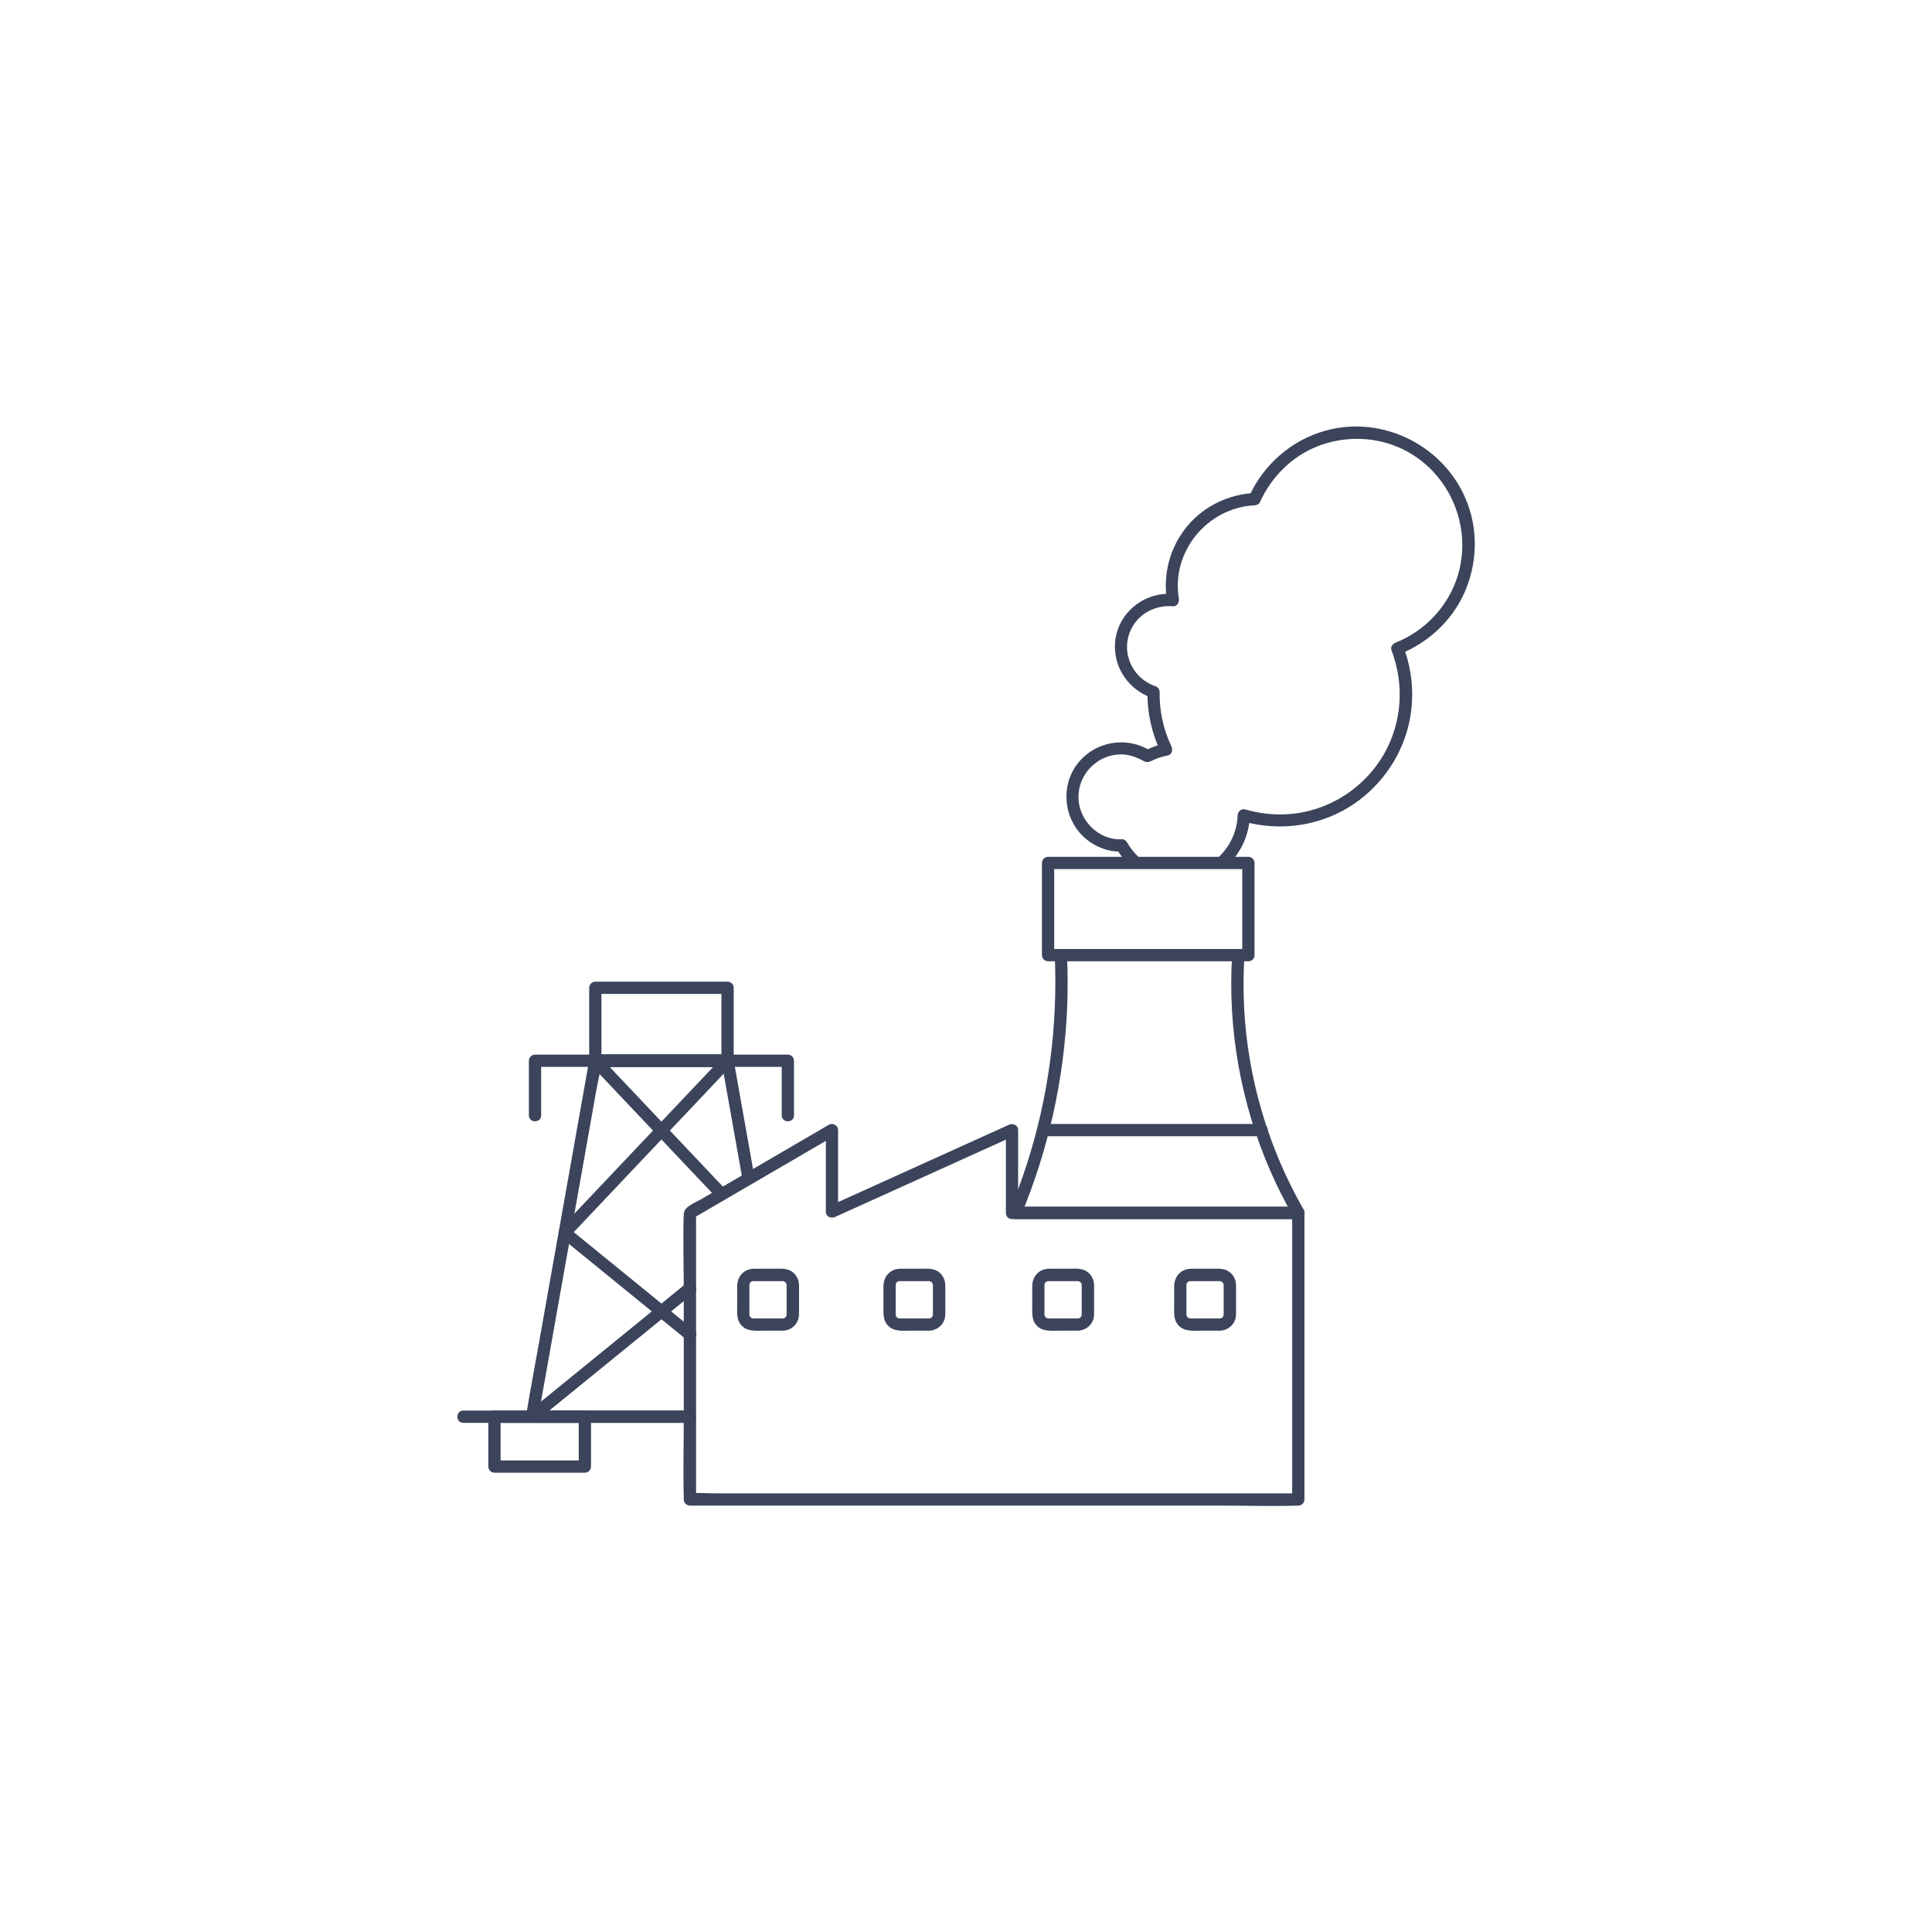
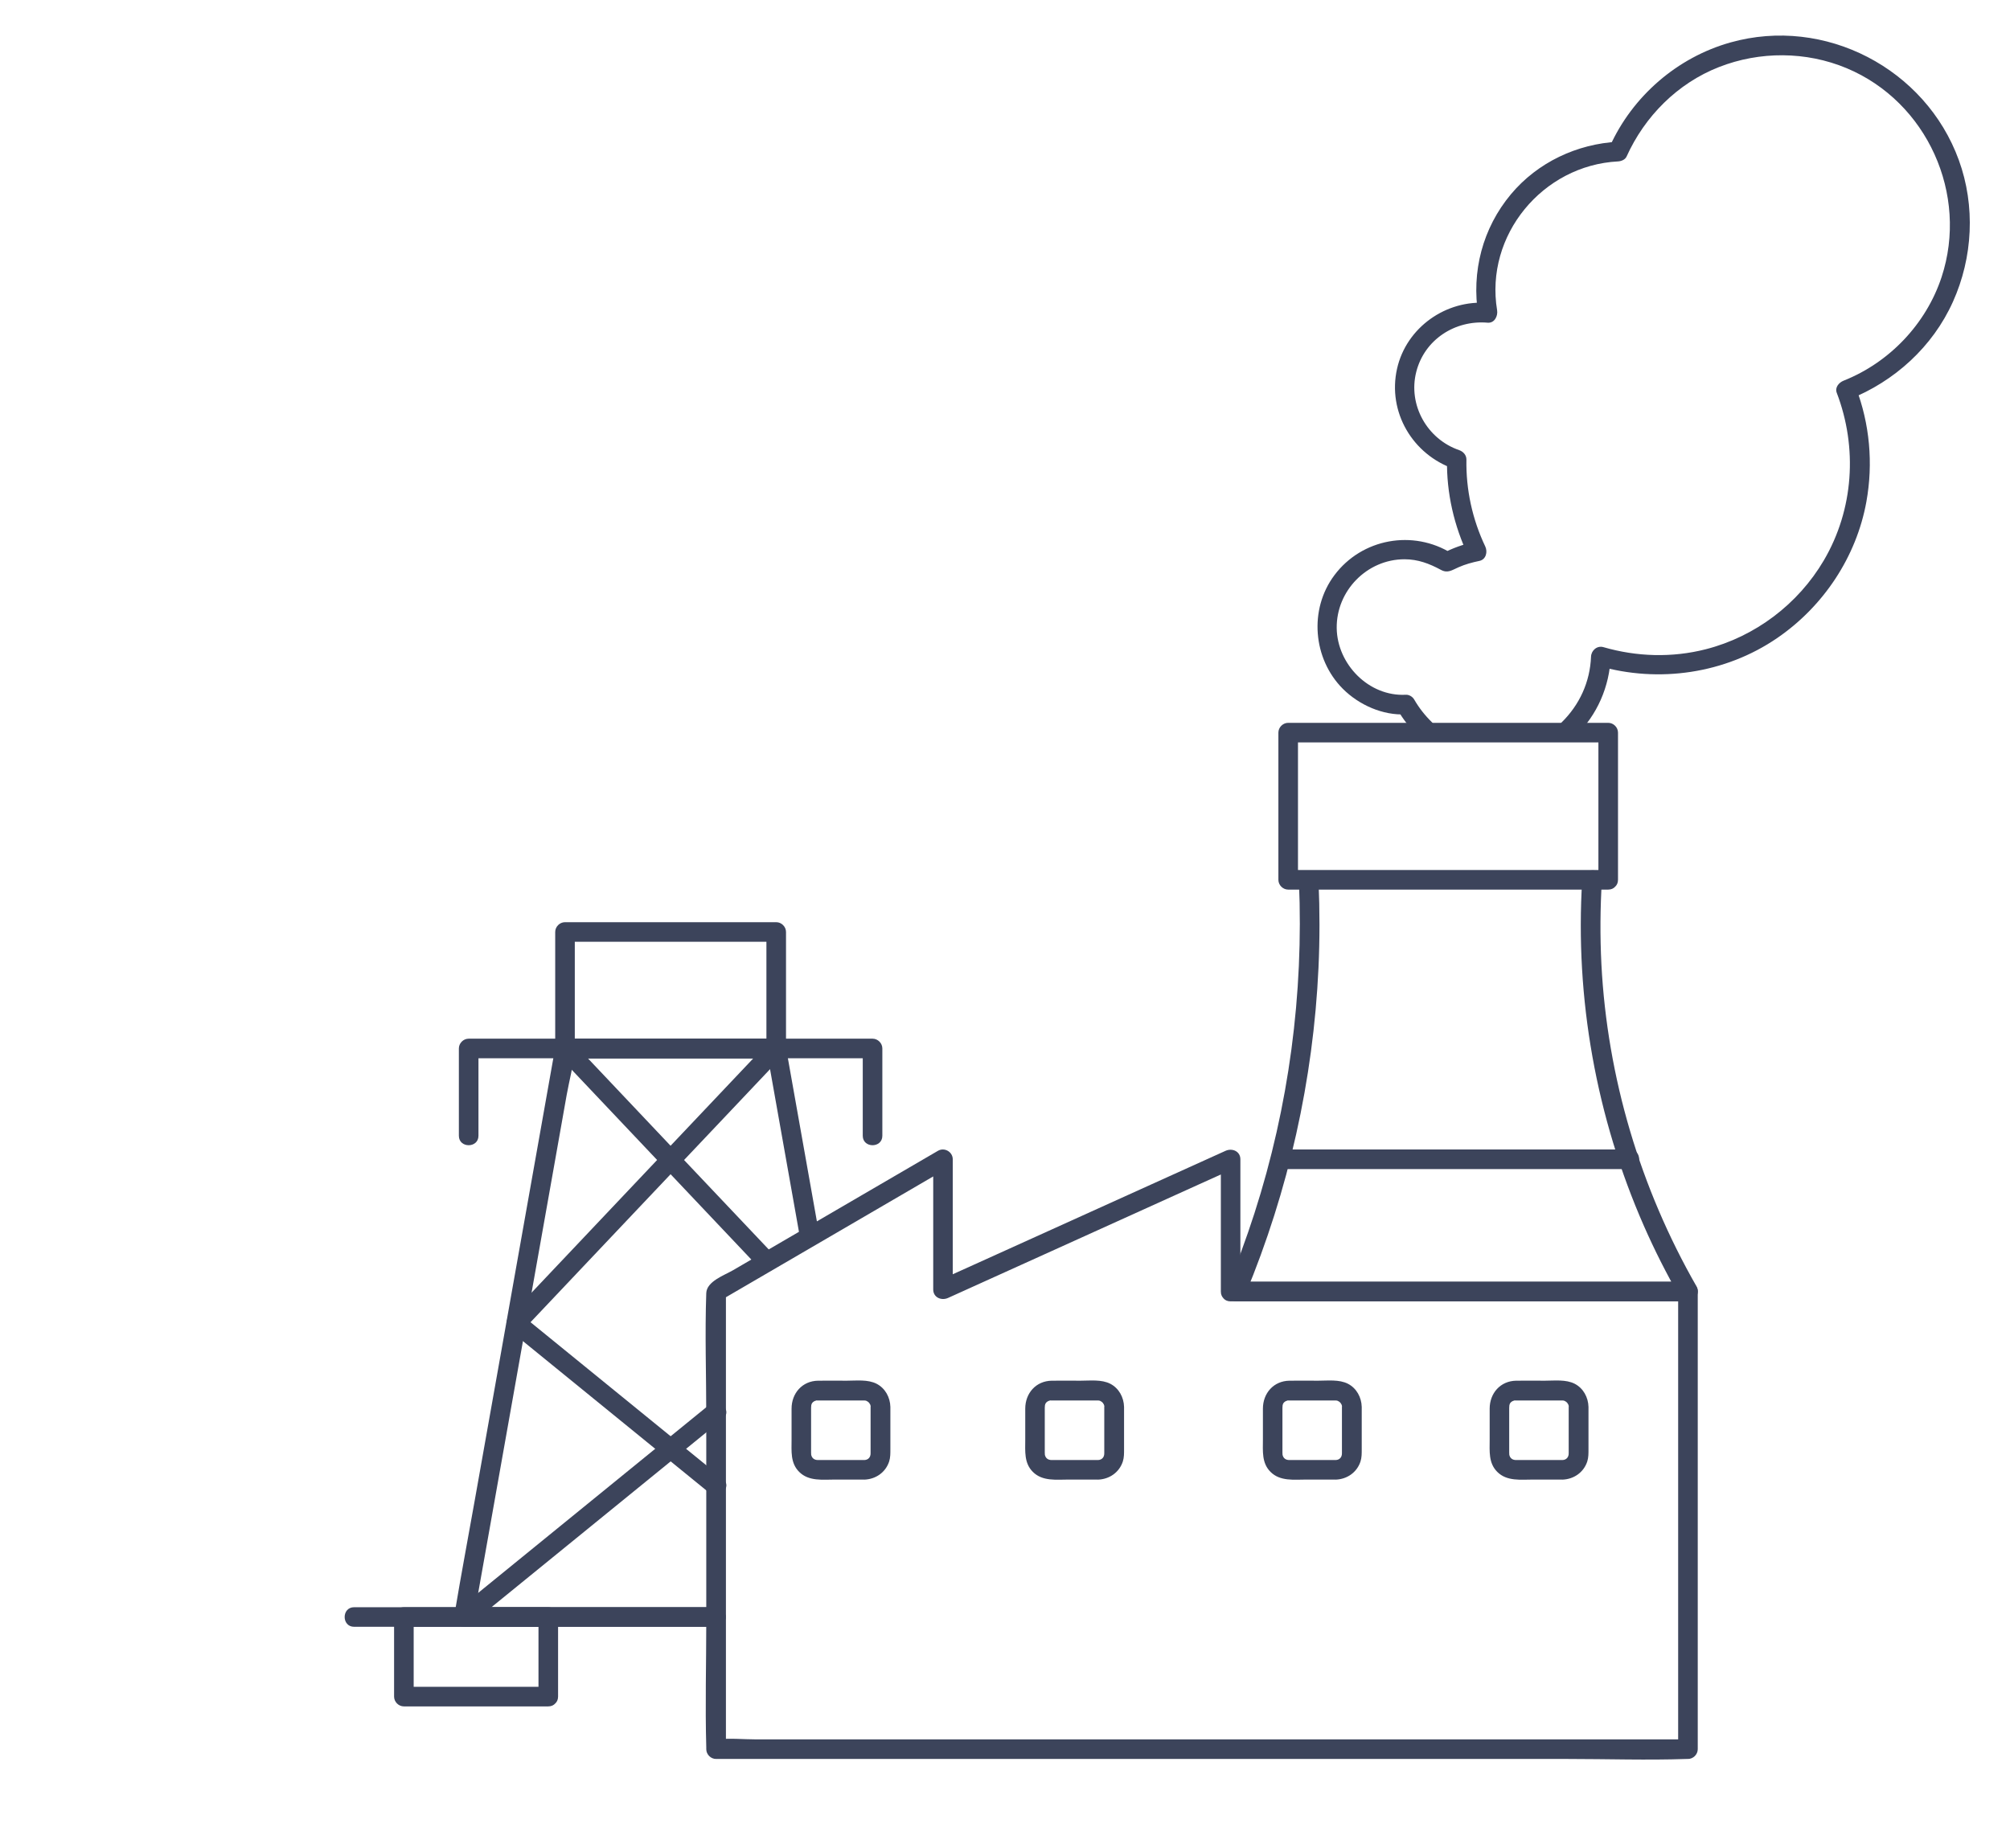
- <svg xmlns="http://www.w3.org/2000/svg" version="1.1" id="Layer_1" x="0px" y="0px" viewBox="0 0 472.54 472.54" style="enable-background:new 0 0 472.54 472.54;" xml:space="preserve">
+ <svg xmlns="http://www.w3.org/2000/svg" version="1.1" id="Layer_1" x="0px" y="0px" viewBox="0 0 307.76 282.9" style="enable-background:new 0 0 307.76 282.9;" xml:space="preserve">
  <style type="text/css">
	.st0{fill:#3C445B;}
</style>
  <g id="Layer_1_00000062187156283260547460000005627713147092919687_">
    <g>
      <g>
        <g>
          <g>
-             <path class="st0" d="M177.95,257.93c-9.44,0-18.88,0-28.32,0c-1.34,0-2.68,0-4.02,0c0.5,0.5,1,1,1.5,1.5       c0-5.94,0-11.89,0-17.83c-0.5,0.5-1,1-1.5,1.5c9.44,0,18.88,0,28.32,0c1.34,0,2.68,0,4.02,0c-0.5-0.5-1-1-1.5-1.5       c0,5.94,0,11.89,0,17.83c0,1.93,3,1.93,3,0c0-5.94,0-11.89,0-17.83c0-0.81-0.69-1.5-1.5-1.5c-9.44,0-18.88,0-28.32,0       c-1.34,0-2.68,0-4.02,0c-0.81,0-1.5,0.69-1.5,1.5c0,5.94,0,11.89,0,17.83c0,0.81,0.69,1.5,1.5,1.5c9.44,0,18.88,0,28.32,0       c1.34,0,2.68,0,4.02,0C179.88,260.93,179.89,257.93,177.95,257.93z" />
+             <path class="st0" d="M118.85,159.06c-9.44,0-18.88,0-28.32,0c-1.34,0-2.68,0-4.02,0c0.5,0.5,1,1,1.5,1.5       c0-5.94,0-11.89,0-17.83c-0.5,0.5-1,1-1.5,1.5c9.44,0,18.88,0,28.32,0c1.34,0,2.68,0,4.02,0c-0.5-0.5-1-1-1.5-1.5       c0,5.94,0,11.89,0,17.83c0,1.93,3,1.93,3,0c0-5.94,0-11.89,0-17.83c0-0.81-0.69-1.5-1.5-1.5c-9.44,0-18.88,0-28.32,0       c-1.34,0-2.68,0-4.02,0c-0.81,0-1.5,0.69-1.5,1.5c0,5.94,0,11.89,0,17.83c0,0.81,0.69,1.5,1.5,1.5c9.44,0,18.88,0,28.32,0       c1.34,0,2.68,0,4.02,0C120.78,162.06,120.79,159.06,118.85,159.06z" />
          </g>
        </g>
        <g>
          <g>
-             <path class="st0" d="M143.05,357.2c-6.46,0-12.91,0-19.37,0c-0.91,0-1.83,0-2.74,0c0.5,0.5,1,1,1.5,1.5c0-4.06,0-8.12,0-12.19       c-0.5,0.5-1,1-1.5,1.5c6.46,0,12.91,0,19.37,0c0.91,0,1.83,0,2.74,0c-0.5-0.5-1-1-1.5-1.5c0,4.06,0,8.12,0,12.19       c0,1.93,3,1.93,3,0c0-4.06,0-8.12,0-12.19c0-0.81-0.69-1.5-1.5-1.5c-6.46,0-12.91,0-19.37,0c-0.91,0-1.83,0-2.74,0       c-0.81,0-1.5,0.69-1.5,1.5c0,4.06,0,8.12,0,12.19c0,0.81,0.69,1.5,1.5,1.5c6.46,0,12.91,0,19.37,0c0.91,0,1.83,0,2.74,0       C144.98,360.2,144.98,357.2,143.05,357.2z" />
+             <path class="st0" d="M83.95,258.33c-6.46,0-12.91,0-19.37,0c-0.91,0-1.83,0-2.74,0c0.5,0.5,1,1,1.5,1.5c0-4.06,0-8.12,0-12.19       c-0.5,0.5-1,1-1.5,1.5c6.46,0,12.91,0,19.37,0c0.91,0,1.83,0,2.74,0c-0.5-0.5-1-1-1.5-1.5c0,4.06,0,8.12,0,12.19       c0,1.93,3,1.93,3,0c0-4.06,0-8.12,0-12.19c0-0.81-0.69-1.5-1.5-1.5c-6.46,0-12.91,0-19.37,0c-0.91,0-1.83,0-2.74,0       c-0.81,0-1.5,0.69-1.5,1.5c0,4.06,0,8.12,0,12.19c0,0.81,0.69,1.5,1.5,1.5c6.46,0,12.91,0,19.37,0c0.91,0,1.83,0,2.74,0       C85.88,261.33,85.88,258.33,83.95,258.33z" />
          </g>
        </g>
        <g>
          <g>
-             <path class="st0" d="M168.75,345.01c-9.76,0-19.51,0-29.27,0c-3.11,0-6.23,0-9.34,0c0.48,0.63,0.96,1.27,1.45,1.9       c0.86-4.81,1.71-9.63,2.57-14.44c1.41-7.92,2.82-15.84,4.22-23.76c0.54-3.04,1.08-6.07,1.62-9.11       c1.28-7.18,2.55-14.36,3.83-21.55c0.68-3.84,1.36-7.67,2.04-11.51c0.37-2.09,0.99-4.28,1.14-6.4c0.01-0.1,0.04-0.21,0.06-0.31       c-0.48,0.37-0.96,0.73-1.45,1.1c9.44,0,18.88,0,28.32,0c1.34,0,2.68,0,4.02,0c-0.48-0.37-0.96-0.73-1.45-1.1       c1.5,8.42,2.99,16.83,4.49,25.25c0.21,1.21,0.43,2.42,0.64,3.62c0.34,1.9,3.23,1.09,2.89-0.8c-1.5-8.42-2.99-16.83-4.49-25.25       c-0.21-1.21-0.43-2.42-0.64-3.62c-0.11-0.64-0.83-1.1-1.45-1.1c-9.44,0-18.88,0-28.32,0c-1.34,0-2.68,0-4.02,0       c-0.61,0-1.33,0.46-1.45,1.1c-0.89,5.03-1.79,10.06-2.68,15.09c-1.36,7.63-2.71,15.26-4.07,22.9       c-0.51,2.89-1.03,5.79-1.54,8.68c-1.36,7.63-2.71,15.26-4.07,22.89c-1.02,5.74-2.1,11.47-3.06,17.21       c-0.02,0.1-0.03,0.19-0.05,0.29c-0.17,0.94,0.4,1.9,1.45,1.9c10.7,0,21.4,0,32.09,0c2.17,0,4.34,0,6.52,0       C170.68,348.01,170.69,345.01,168.75,345.01L168.75,345.01z" />
+             <path class="st0" d="M109.65,246.14c-9.76,0-19.51,0-29.27,0c-3.11,0-6.23,0-9.34,0c0.48,0.63,0.96,1.27,1.45,1.9       c0.86-4.81,1.71-9.63,2.57-14.44c1.41-7.92,2.82-15.84,4.22-23.76c0.54-3.04,1.08-6.07,1.62-9.11       c1.28-7.18,2.55-14.36,3.83-21.55c0.68-3.84,1.36-7.67,2.04-11.51c0.37-2.09,0.99-4.28,1.14-6.4c0.01-0.1,0.04-0.21,0.06-0.31       c-0.48,0.37-0.96,0.73-1.45,1.1c9.44,0,18.88,0,28.32,0c1.34,0,2.68,0,4.02,0c-0.48-0.37-0.96-0.73-1.45-1.1       c1.5,8.42,2.99,16.83,4.49,25.25c0.21,1.21,0.43,2.42,0.64,3.62c0.34,1.9,3.23,1.09,2.89-0.8c-1.5-8.42-2.99-16.83-4.49-25.25       c-0.21-1.21-0.43-2.42-0.64-3.62c-0.11-0.64-0.83-1.1-1.45-1.1c-9.44,0-18.88,0-28.32,0c-1.34,0-2.68,0-4.02,0       c-0.61,0-1.33,0.46-1.45,1.1c-0.89,5.03-1.79,10.06-2.68,15.09c-1.36,7.63-2.71,15.26-4.07,22.9       c-0.51,2.89-1.03,5.79-1.54,8.68c-1.36,7.63-2.71,15.26-4.07,22.89c-1.02,5.74-2.1,11.47-3.06,17.21       c-0.02,0.1-0.03,0.19-0.05,0.29c-0.17,0.94,0.4,1.9,1.45,1.9c10.7,0,21.4,0,32.09,0c2.17,0,4.34,0,6.52,0       C111.58,249.14,111.59,246.14,109.65,246.14L109.65,246.14z" />
          </g>
        </g>
        <g>
          <g>
-             <path class="st0" d="M168.75,345.01c-8.01,0-16.03,0-24.04,0c-6.43,0-12.86,0-19.29,0c-4.03,0-8.06,0-12.1,0       c-1.93,0-1.93,3,0,3c6.95,0,13.9,0,20.85,0c7.58,0,15.15,0,22.73,0c3.95,0,7.9,0,11.86,0       C170.68,348.01,170.69,345.01,168.75,345.01L168.75,345.01z" />
+             <path class="st0" d="M109.65,246.14c-8.01,0-16.03,0-24.04,0c-6.43,0-12.86,0-19.29,0c-4.03,0-8.06,0-12.1,0       c-1.93,0-1.93,3,0,3c6.95,0,13.9,0,20.85,0c7.58,0,15.15,0,22.73,0c3.95,0,7.9,0,11.86,0       C111.58,249.14,111.59,246.14,109.65,246.14L109.65,246.14z" />
          </g>
        </g>
        <g>
          <g>
-             <path class="st0" d="M132.36,272.81c0-4.46,0-8.91,0-13.37c-0.5,0.5-1,1-1.5,1.5c6.95,0,13.91,0,20.86,0       c11.1,0,22.19,0,33.29,0c2.56,0,5.13,0,7.69,0c-0.5-0.5-1-1-1.5-1.5c0,4.46,0,8.91,0,13.37c0,1.93,3,1.93,3,0       c0-4.46,0-8.91,0-13.37c0-0.81-0.69-1.5-1.5-1.5c-6.95,0-13.91,0-20.86,0c-11.1,0-22.19,0-33.29,0c-2.56,0-5.13,0-7.69,0       c-0.81,0-1.5,0.69-1.5,1.5c0,4.46,0,8.91,0,13.37C129.36,274.74,132.36,274.74,132.36,272.81L132.36,272.81z" />
+             <path class="st0" d="M73.26,173.94c0-4.46,0-8.91,0-13.37c-0.5,0.5-1,1-1.5,1.5c6.95,0,13.91,0,20.86,0c11.1,0,22.19,0,33.29,0       c2.56,0,5.13,0,7.69,0c-0.5-0.5-1-1-1.5-1.5c0,4.46,0,8.91,0,13.37c0,1.93,3,1.93,3,0c0-4.46,0-8.91,0-13.37       c0-0.81-0.69-1.5-1.5-1.5c-6.95,0-13.91,0-20.86,0c-11.1,0-22.19,0-33.29,0c-2.56,0-5.13,0-7.69,0c-0.81,0-1.5,0.69-1.5,1.5       c0,4.46,0,8.91,0,13.37C70.26,175.87,73.26,175.87,73.26,173.94L73.26,173.94z" />
          </g>
        </g>
        <g>
          <g>
-             <path class="st0" d="M131.2,347.57c4.89-3.98,9.77-7.95,14.66-11.93c5.59-4.55,11.17-9.09,16.76-13.64       c2.4-1.95,4.79-3.91,7.19-5.86c1.5-1.22-0.64-3.33-2.12-2.12c-4.03,3.29-8.06,6.57-12.1,9.85       c-6.95,5.66-13.91,11.32-20.86,16.98c-1.88,1.53-3.77,3.07-5.65,4.6C127.58,346.67,129.72,348.78,131.2,347.57L131.2,347.57z" />
+             <path class="st0" d="M72.1,248.7c4.89-3.98,9.77-7.95,14.66-11.93c5.59-4.55,11.17-9.09,16.76-13.64       c2.4-1.95,4.79-3.91,7.19-5.86c1.5-1.22-0.64-3.33-2.12-2.12c-4.03,3.29-8.06,6.57-12.1,9.85       c-6.95,5.66-13.91,11.32-20.86,16.98c-1.88,1.53-3.77,3.07-5.65,4.6C68.48,247.8,70.62,249.91,72.1,248.7L72.1,248.7z" />
          </g>
        </g>
        <g>
          <g>
-             <path class="st0" d="M177.6,291.06c-4.49-4.74-8.98-9.48-13.47-14.23c-3.78-3.99-7.55-7.98-11.32-11.97       c-2.05-2.16-4.09-4.32-6.14-6.49c-0.35,0.85-0.71,1.71-1.06,2.56c9.44,0,18.88,0,28.32,0c1.34,0,2.68,0,4.02,0       c-0.35-0.85-0.71-1.71-1.06-2.56c-5.36,5.67-10.72,11.33-16.09,17c-5.45,5.76-10.9,11.51-16.34,17.27       c-2.46,2.6-4.92,5.2-7.38,7.8c-0.51,0.54-0.64,1.6,0,2.12c7.89,6.42,15.78,12.85,23.67,19.27c2.31,1.88,4.63,3.76,6.94,5.65       c1.49,1.21,3.62-0.9,2.12-2.12c-8.66-7.04-17.31-14.09-25.97-21.14c-1.55-1.26-3.09-2.52-4.64-3.78c0,0.71,0,1.41,0,2.12       c5.73-6.06,11.47-12.12,17.2-18.18c4.5-4.75,9-9.51,13.5-14.26c3.04-3.21,6.07-6.42,9.11-9.63c0.88-0.93,0.26-2.56-1.06-2.56       c-9.44,0-18.88,0-28.32,0c-1.34,0-2.68,0-4.02,0c-1.33,0-1.94,1.63-1.06,2.56c4.5,4.76,9.01,9.52,13.51,14.28       c3.63,3.84,7.26,7.67,10.89,11.51c2.17,2.3,4.35,4.59,6.52,6.89C176.81,294.58,178.93,292.46,177.6,291.06L177.6,291.06z" />
+             <path class="st0" d="M118.5,192.19c-4.49-4.74-8.98-9.48-13.47-14.23c-3.78-3.99-7.55-7.98-11.32-11.97       c-2.05-2.16-4.09-4.32-6.14-6.49c-0.35,0.85-0.71,1.71-1.06,2.56c9.44,0,18.88,0,28.32,0c1.34,0,2.68,0,4.02,0       c-0.35-0.85-0.71-1.71-1.06-2.56c-5.36,5.67-10.72,11.33-16.09,17c-5.45,5.76-10.9,11.51-16.34,17.27       c-2.46,2.6-4.92,5.2-7.38,7.8c-0.51,0.54-0.64,1.6,0,2.12c7.89,6.42,15.78,12.85,23.67,19.27c2.31,1.88,4.63,3.76,6.94,5.65       c1.49,1.21,3.62-0.9,2.12-2.12c-8.66-7.04-17.31-14.09-25.97-21.14c-1.55-1.26-3.09-2.52-4.64-3.78c0,0.71,0,1.41,0,2.12       c5.73-6.06,11.47-12.12,17.2-18.18c4.5-4.75,9-9.51,13.5-14.26c3.04-3.21,6.07-6.42,9.11-9.63c0.88-0.93,0.26-2.56-1.06-2.56       c-9.44,0-18.88,0-28.32,0c-1.34,0-2.68,0-4.02,0c-1.33,0-1.94,1.63-1.06,2.56c4.5,4.76,9.01,9.52,13.51,14.28       c3.63,3.84,7.26,7.67,10.89,11.51c2.17,2.3,4.35,4.59,6.52,6.89C117.71,195.71,119.83,193.59,118.5,192.19L118.5,192.19z" />
          </g>
        </g>
      </g>
      <g>
        <g>
          <g>
-             <path class="st0" d="M300.32,211.61c3.34-3.25,5.22-7.57,5.41-12.22c-0.63,0.48-1.27,0.96-1.9,1.45       c9.24,2.68,19.43,1.2,27.39-4.26c7.07-4.84,12.12-12.42,13.65-20.87c1.06-5.87,0.52-11.94-1.62-17.51       c-0.35,0.62-0.7,1.23-1.05,1.85c6.98-2.77,12.82-8.07,15.92-14.96c3.06-6.79,3.46-14.67,0.91-21.69       c-5.1-14.04-20.53-22.09-34.97-18.03c-8.15,2.29-15,8.23-18.48,15.94c0.43-0.25,0.86-0.5,1.3-0.74       c-6.31,0.33-12.34,3.16-16.42,8.03c-4.35,5.19-6.1,11.9-5,18.57c0.48-0.63,0.96-1.27,1.45-1.9       c-6.39-0.54-12.48,3.75-13.9,10.06c-1.49,6.64,2.38,13.17,8.75,15.36c-0.37-0.48-0.73-0.96-1.1-1.45       c-0.09,5.15,1.08,10.19,3.29,14.83c0.3-0.73,0.6-1.47,0.9-2.2c-1.73,0.36-3.37,0.96-4.94,1.78c0.5,0,1.01,0,1.51,0       c-5.95-3.74-13.81-2.31-18.01,3.32c-3.91,5.22-3.29,12.79,1.3,17.39c2.47,2.47,6.12,4.1,9.65,3.91       c-0.43-0.25-0.86-0.5-1.3-0.74c0.88,1.51,1.95,2.89,3.2,4.1c1.39,1.34,3.51-0.78,2.12-2.12c-1.08-1.05-1.98-2.19-2.74-3.5       c-0.25-0.44-0.78-0.77-1.3-0.74c-5.65,0.3-10.49-4.67-10.57-10.19c-0.08-5.73,4.64-10.56,10.38-10.56       c2.06,0,3.79,0.66,5.57,1.62c1.05,0.57,1.7,0.04,2.69-0.39c1.03-0.46,2.11-0.75,3.21-0.98c1.02-0.21,1.28-1.39,0.9-2.2       c-1.98-4.16-2.97-8.71-2.89-13.31c0.01-0.69-0.48-1.23-1.1-1.45c-4.91-1.68-7.87-6.92-6.58-11.99       c1.26-4.95,5.93-7.96,10.93-7.53c1.06,0.09,1.59-1.03,1.45-1.9c-1.91-11.49,6.98-22.21,18.52-22.8       c0.49-0.03,1.08-0.26,1.3-0.74c2.78-6.17,7.81-11.23,14.15-13.71c6.25-2.45,13.34-2.42,19.54,0.17       c12.33,5.16,18.72,19.34,14.54,32.01c-2.37,7.17-7.99,13.07-15,15.85c-0.7,0.28-1.36,1.02-1.05,1.85       c3.22,8.41,2.6,17.89-1.98,25.68c-3.95,6.71-10.52,11.67-18.07,13.6c-5.16,1.32-10.56,1.16-15.67-0.32       c-0.97-0.28-1.86,0.49-1.9,1.45c-0.15,3.87-1.76,7.4-4.53,10.1C296.82,210.84,298.94,212.96,300.32,211.61L300.32,211.61z" />
+             <path class="st0" d="M241.22,112.74c3.34-3.25,5.22-7.57,5.41-12.22c-0.63,0.48-1.27,0.96-1.9,1.45       c9.24,2.68,19.43,1.2,27.39-4.26c7.07-4.84,12.12-12.42,13.65-20.87c1.06-5.87,0.52-11.94-1.62-17.51       c-0.35,0.62-0.7,1.23-1.05,1.85c6.98-2.77,12.82-8.07,15.92-14.96c3.06-6.79,3.46-14.67,0.91-21.69       c-5.1-14.04-20.53-22.09-34.97-18.03c-8.15,2.29-15,8.23-18.48,15.94c0.43-0.25,0.86-0.5,1.3-0.74       c-6.31,0.33-12.34,3.16-16.42,8.03c-4.35,5.19-6.1,11.9-5,18.57c0.48-0.63,0.96-1.27,1.45-1.9       c-6.39-0.54-12.48,3.75-13.9,10.06c-1.49,6.64,2.38,13.17,8.75,15.36c-0.37-0.48-0.73-0.96-1.1-1.45       c-0.09,5.15,1.08,10.19,3.29,14.83c0.3-0.73,0.6-1.47,0.9-2.2c-1.73,0.36-3.37,0.96-4.94,1.78c0.5,0,1.01,0,1.51,0       c-5.95-3.74-13.81-2.31-18.01,3.32c-3.91,5.22-3.29,12.79,1.3,17.39c2.47,2.47,6.12,4.1,9.65,3.91       c-0.43-0.25-0.86-0.5-1.3-0.74c0.88,1.51,1.95,2.89,3.2,4.1c1.39,1.34,3.51-0.78,2.12-2.12c-1.08-1.05-1.98-2.19-2.74-3.5       c-0.25-0.44-0.78-0.77-1.3-0.74c-5.65,0.3-10.49-4.67-10.57-10.19c-0.08-5.73,4.64-10.56,10.38-10.56       c2.06,0,3.79,0.66,5.57,1.62c1.05,0.57,1.7,0.04,2.69-0.39c1.03-0.46,2.11-0.75,3.21-0.98c1.02-0.21,1.28-1.39,0.9-2.2       c-1.98-4.16-2.97-8.71-2.89-13.31c0.01-0.69-0.48-1.23-1.1-1.45c-4.91-1.68-7.87-6.92-6.58-11.99       c1.26-4.95,5.93-7.96,10.93-7.53c1.06,0.09,1.59-1.03,1.45-1.9c-1.91-11.49,6.98-22.21,18.52-22.8       c0.49-0.03,1.08-0.26,1.3-0.74c2.78-6.17,7.81-11.23,14.15-13.71c6.25-2.45,13.34-2.42,19.54,0.17       c12.33,5.16,18.72,19.34,14.54,32.01c-2.37,7.17-7.99,13.07-15,15.85c-0.7,0.28-1.36,1.02-1.05,1.85       c3.22,8.41,2.6,17.89-1.98,25.68c-3.95,6.71-10.52,11.67-18.07,13.6c-5.16,1.32-10.56,1.16-15.67-0.32       c-0.97-0.28-1.86,0.49-1.9,1.45c-0.15,3.87-1.76,7.4-4.53,10.1C237.72,111.97,239.84,114.09,241.22,112.74L241.22,112.74z" />
          </g>
        </g>
        <g>
          <g>
-             <path class="st0" d="M301.36,233.61c-1.13,18.15,2.15,36.4,9.46,53.04c1.62,3.68,3.44,7.28,5.44,10.77       c0.43-0.75,0.86-1.5,1.3-2.26c-17.92,0-35.85,0-53.77,0c-5.15,0-10.29,0-15.44,0c0.48,0.63,0.96,1.27,1.45,1.9       c6.59-15.85,10.39-32.82,11.18-49.98c0.2-4.38,0.2-8.76,0.01-13.14c-0.08-1.92-3.08-1.93-3,0c0.73,17.16-1.55,34.37-6.81,50.72       c-1.26,3.92-2.69,7.79-4.27,11.59c-0.38,0.92,0.57,1.9,1.45,1.9c17.92,0,35.85,0,53.77,0c5.15,0,10.29,0,15.44,0       c1.14,0,1.86-1.27,1.3-2.26c-8.61-15.03-13.67-32-14.57-49.32c-0.22-4.33-0.19-8.66,0.08-12.98       C304.48,231.68,301.48,231.69,301.36,233.61L301.36,233.61z" />
+             <path class="st0" d="M242.26,134.74c-1.13,18.15,2.15,36.4,9.46,53.04c1.62,3.68,3.44,7.28,5.44,10.77       c0.43-0.75,0.86-1.5,1.3-2.26c-17.92,0-35.85,0-53.77,0c-5.15,0-10.29,0-15.44,0c0.48,0.63,0.96,1.27,1.45,1.9       c6.59-15.85,10.39-32.82,11.18-49.98c0.2-4.38,0.2-8.76,0.01-13.14c-0.08-1.92-3.08-1.93-3,0c0.73,17.16-1.55,34.37-6.81,50.72       c-1.26,3.92-2.69,7.79-4.27,11.59c-0.38,0.92,0.57,1.9,1.45,1.9c17.92,0,35.85,0,53.77,0c5.15,0,10.29,0,15.44,0       c1.14,0,1.86-1.27,1.3-2.26c-8.61-15.03-13.67-32-14.57-49.32c-0.22-4.33-0.19-8.66,0.08-12.98       C245.38,132.81,242.38,132.82,242.26,134.74L242.26,134.74z" />
          </g>
        </g>
        <g>
          <g>
-             <path class="st0" d="M255.28,277.91c5.99,0,11.98,0,17.97,0c9.6,0,19.19,0,28.79,0c2.2,0,4.39,0,6.59,0c1.93,0,1.93-3,0-3       c-5.99,0-11.98,0-17.97,0c-9.6,0-19.19,0-28.79,0c-2.2,0-4.39,0-6.59,0C253.35,274.91,253.35,277.91,255.28,277.91       L255.28,277.91z" />
+             <path class="st0" d="M196.18,179.04c5.99,0,11.98,0,17.97,0c9.6,0,19.19,0,28.79,0c2.2,0,4.39,0,6.59,0c1.93,0,1.93-3,0-3       c-5.99,0-11.98,0-17.97,0c-9.6,0-19.19,0-28.79,0c-2.2,0-4.39,0-6.59,0C194.25,176.04,194.25,179.04,196.18,179.04       L196.18,179.04z" />
          </g>
        </g>
        <g>
          <g>
-             <path class="st0" d="M249.02,296.66c0-6.75,0-13.5,0-20.25c0-1.23-1.25-1.75-2.26-1.3c-4.95,2.24-9.9,4.48-14.85,6.72       c-7.9,3.58-15.8,7.15-23.7,10.73c-1.83,0.83-3.66,1.66-5.49,2.48c0.75,0.43,1.5,0.86,2.26,1.3c0-6.64,0-13.29,0-19.93       c0-1.14-1.27-1.87-2.26-1.3c-6.43,3.75-12.87,7.5-19.3,11.25c-4.03,2.35-8.05,4.69-12.08,7.04c-1.34,0.78-4.03,1.7-4.1,3.5       c-0.22,6.27,0,12.59,0,18.86c0,10.51,0,21.03,0,31.54c0,6.37-0.18,12.77,0,19.15c0,0.1,0,0.2,0,0.3c0,0.81,0.69,1.5,1.5,1.5       c4.97,0,9.94,0,14.9,0c11.84,0,23.68,0,35.52,0c14.31,0,28.61,0,42.92,0c12.37,0,24.74,0,37.11,0c6.03,0,12.09,0.21,18.12,0       c0.08,0,0.16,0,0.24,0c0.81,0,1.5-0.69,1.5-1.5c0-7.91,0-15.83,0-23.74c0-12.56,0-25.12,0-37.68c0-2.89,0-5.78,0-8.66       c0-0.81-0.69-1.5-1.5-1.5c-7.91,0-15.82,0-23.72,0c-12.55,0-25.11,0-37.66,0c-2.89,0-5.77,0-8.66,0c-1.93,0-1.93,3,0,3       c7.91,0,15.82,0,23.72,0c12.55,0,25.11,0,37.66,0c2.89,0,5.77,0,8.66,0c-0.5-0.5-1-1-1.5-1.5c0,7.91,0,15.83,0,23.74       c0,12.56,0,25.12,0,37.68c0,2.89,0,5.78,0,8.66c0.5-0.5,1-1,1.5-1.5c-4.97,0-9.94,0-14.9,0c-11.84,0-23.68,0-35.52,0       c-14.31,0-28.61,0-42.92,0c-12.37,0-24.74,0-37.11,0c-4.1,0-8.2,0-12.3,0c-1.9,0-3.93-0.21-5.81,0c-0.08,0.01-0.16,0-0.24,0       c0.5,0.5,1,1,1.5,1.5c0-7.91,0-15.83,0-23.74c0-12.56,0-25.12,0-37.68c0-2.89,0-5.78,0-8.66c-0.25,0.43-0.5,0.86-0.74,1.3       c10.16-5.92,20.31-11.84,30.47-17.76c1.42-0.83,2.85-1.66,4.27-2.49c-0.75-0.43-1.5-0.86-2.26-1.3c0,6.64,0,13.29,0,19.93       c0,1.23,1.25,1.75,2.26,1.3c4.95-2.24,9.9-4.48,14.85-6.72c7.9-3.58,15.8-7.15,23.7-10.73c1.83-0.83,3.66-1.66,5.49-2.48       c-0.75-0.43-1.5-0.86-2.26-1.3c0,6.75,0,13.5,0,20.25C246.02,298.59,249.02,298.6,249.02,296.66z" />
+             <path class="st0" d="M189.92,197.79c0-6.75,0-13.5,0-20.25c0-1.23-1.25-1.75-2.26-1.3c-4.95,2.24-9.9,4.48-14.85,6.72       c-7.9,3.58-15.8,7.15-23.7,10.73c-1.83,0.83-3.66,1.66-5.49,2.48c0.75,0.43,1.5,0.86,2.26,1.3c0-6.64,0-13.29,0-19.93       c0-1.14-1.27-1.87-2.26-1.3c-6.43,3.75-12.87,7.5-19.3,11.25c-4.03,2.35-8.05,4.69-12.08,7.04c-1.34,0.78-4.03,1.7-4.1,3.5       c-0.22,6.27,0,12.59,0,18.86c0,10.51,0,21.03,0,31.54c0,6.37-0.18,12.77,0,19.15c0,0.1,0,0.2,0,0.3c0,0.81,0.69,1.5,1.5,1.5       c4.97,0,9.94,0,14.9,0c11.84,0,23.68,0,35.52,0c14.31,0,28.61,0,42.92,0c12.37,0,24.74,0,37.11,0c6.03,0,12.09,0.21,18.12,0       c0.08,0,0.16,0,0.24,0c0.81,0,1.5-0.69,1.5-1.5c0-7.91,0-15.83,0-23.74c0-12.56,0-25.12,0-37.68c0-2.89,0-5.78,0-8.66       c0-0.81-0.69-1.5-1.5-1.5c-7.91,0-15.82,0-23.72,0c-12.55,0-25.11,0-37.66,0c-2.89,0-5.77,0-8.66,0c-1.93,0-1.93,3,0,3       c7.91,0,15.82,0,23.72,0c12.55,0,25.11,0,37.66,0c2.89,0,5.77,0,8.66,0c-0.5-0.5-1-1-1.5-1.5c0,7.91,0,15.83,0,23.74       c0,12.56,0,25.12,0,37.68c0,2.89,0,5.78,0,8.66c0.5-0.5,1-1,1.5-1.5c-4.97,0-9.94,0-14.9,0c-11.84,0-23.68,0-35.52,0       c-14.31,0-28.61,0-42.92,0c-12.37,0-24.74,0-37.11,0c-4.1,0-8.2,0-12.3,0c-1.9,0-3.93-0.21-5.81,0c-0.08,0.01-0.16,0-0.24,0       c0.5,0.5,1,1,1.5,1.5c0-7.91,0-15.83,0-23.74c0-12.56,0-25.12,0-37.68c0-2.89,0-5.78,0-8.66c-0.25,0.43-0.5,0.86-0.74,1.3       c10.16-5.92,20.31-11.84,30.47-17.76c1.42-0.83,2.85-1.66,4.27-2.49c-0.75-0.43-1.5-0.86-2.26-1.3c0,6.64,0,13.29,0,19.93       c0,1.23,1.25,1.75,2.26,1.3c4.95-2.24,9.9-4.48,14.85-6.72c7.9-3.58,15.8-7.15,23.7-10.73c1.83-0.83,3.66-1.66,5.49-2.48       c-0.75-0.43-1.5-0.86-2.26-1.3c0,6.75,0,13.5,0,20.25C186.92,199.72,189.92,199.73,189.92,197.79z" />
          </g>
        </g>
        <g>
          <g>
-             <path class="st0" d="M191.45,322.47c-2.37,0-4.74,0.01-7.11,0c-0.54,0-0.95-0.27-1.05-0.88c0.03,0.18,0-0.2,0-0.26       c0-0.21,0-0.43,0-0.64c0-1.53,0-3.06,0-4.58c0-0.54,0-1.08,0-1.63c0-0.56,0.11-0.85,0.62-1.08c-0.17,0.08,0.07-0.02,0.09-0.02       c0.42-0.12-0.18-0.02,0.26-0.03c0.02,0,0.04,0,0.07,0c0.18,0,0.36,0,0.55,0c0.69,0,1.38,0,2.08,0c1.39,0,2.79,0,4.18,0       c0.1,0,0.2,0,0.3,0c0.15,0.01,0.24,0.02,0.1,0c0.1,0.02,0.22,0.05,0.31,0.09c-0.22-0.09,0.22,0.14,0.21,0.14       c-0.15-0.11,0.17,0.18,0.17,0.18c-0.15-0.18,0.12,0.23,0.12,0.22c-0.03-0.07-0.06-0.19,0.02,0.09       c0.09,0.33,0.04-0.09,0.03,0.27c0,0.13,0,0.27,0,0.4c0,1.66,0,3.31,0,4.97c0,0.57,0.01,1.13,0,1.7       C192.42,322.03,192.04,322.45,191.45,322.47c-1.93,0.06-1.93,3.07,0,3c1.73-0.06,3.24-1.1,3.79-2.77       c0.2-0.62,0.19-1.26,0.19-1.9c0-1.67,0-3.34,0-5.01c0-0.48,0.01-0.97,0-1.46c-0.04-1.46-0.78-2.85-2.11-3.54       c-1.35-0.69-3.09-0.47-4.56-0.47c-1.46,0-2.93-0.02-4.39,0c-2.43,0.03-4.07,1.92-4.07,4.28c0,1.59,0,3.17,0,4.76       c0,1.75-0.2,3.57,1.17,4.93c1.47,1.47,3.61,1.17,5.5,1.17c1.5,0,2.99,0,4.49,0C193.38,325.47,193.38,322.47,191.45,322.47z" />
+             <path class="st0" d="M132.35,223.6c-2.37,0-4.74,0.01-7.11,0c-0.54,0-0.95-0.27-1.05-0.88c0.03,0.18,0-0.2,0-0.26       c0-0.21,0-0.43,0-0.64c0-1.53,0-3.06,0-4.58c0-0.54,0-1.08,0-1.63c0-0.56,0.11-0.85,0.62-1.08c-0.17,0.08,0.07-0.02,0.09-0.02       c0.42-0.12-0.18-0.02,0.26-0.03c0.02,0,0.04,0,0.07,0c0.18,0,0.36,0,0.55,0c0.69,0,1.38,0,2.08,0c1.39,0,2.79,0,4.18,0       c0.1,0,0.2,0,0.3,0c0.15,0.01,0.24,0.02,0.1,0c0.1,0.02,0.22,0.05,0.31,0.09c-0.22-0.09,0.22,0.14,0.21,0.14       c-0.15-0.11,0.17,0.18,0.17,0.18c-0.15-0.18,0.12,0.23,0.12,0.22c-0.03-0.07-0.06-0.19,0.02,0.09       c0.09,0.33,0.04-0.09,0.03,0.27c0,0.13,0,0.27,0,0.4c0,1.66,0,3.31,0,4.97c0,0.57,0.01,1.13,0,1.7       C133.32,223.16,132.94,223.58,132.35,223.6c-1.93,0.06-1.93,3.07,0,3c1.73-0.06,3.24-1.1,3.79-2.77       c0.2-0.62,0.19-1.26,0.19-1.9c0-1.67,0-3.34,0-5.01c0-0.48,0.01-0.97,0-1.46c-0.04-1.46-0.78-2.85-2.11-3.54       c-1.35-0.69-3.09-0.47-4.56-0.47c-1.46,0-2.93-0.02-4.39,0c-2.43,0.03-4.07,1.92-4.07,4.28c0,1.59,0,3.17,0,4.76       c0,1.75-0.2,3.57,1.17,4.93c1.47,1.47,3.61,1.17,5.5,1.17c1.5,0,2.99,0,4.49,0C134.28,226.6,134.28,223.6,132.35,223.6z" />
          </g>
        </g>
        <g>
          <g>
-             <path class="st0" d="M227.23,322.47c-2.37,0-4.74,0.01-7.11,0c-0.54,0-0.95-0.27-1.05-0.88c0.03,0.18,0-0.2,0-0.26       c0-0.21,0-0.43,0-0.64c0-1.53,0-3.06,0-4.58c0-0.54,0-1.08,0-1.63c0-0.56,0.11-0.85,0.62-1.08c-0.17,0.08,0.07-0.02,0.09-0.02       c0.42-0.12-0.18-0.02,0.26-0.03c0.02,0,0.04,0,0.07,0c0.18,0,0.36,0,0.55,0c0.69,0,1.38,0,2.08,0c1.39,0,2.79,0,4.18,0       c0.1,0,0.2,0,0.3,0c0.15,0.01,0.24,0.02,0.1,0c0.1,0.02,0.22,0.05,0.31,0.09c-0.22-0.09,0.22,0.14,0.21,0.14       c-0.15-0.11,0.17,0.18,0.17,0.18c-0.15-0.18,0.12,0.23,0.12,0.22c-0.03-0.07-0.06-0.19,0.02,0.09       c0.09,0.33,0.04-0.09,0.03,0.27c0,0.13,0,0.27,0,0.4c0,1.66,0,3.31,0,4.97c0,0.57,0.01,1.13,0,1.7       C228.2,322.03,227.82,322.45,227.23,322.47c-1.93,0.06-1.93,3.07,0,3c1.73-0.06,3.24-1.1,3.79-2.77       c0.2-0.62,0.19-1.26,0.19-1.9c0-1.67,0-3.34,0-5.01c0-0.48,0.01-0.97,0-1.46c-0.04-1.46-0.78-2.85-2.11-3.54       c-1.35-0.69-3.09-0.47-4.56-0.47c-1.46,0-2.93-0.02-4.39,0c-2.43,0.03-4.07,1.92-4.07,4.28c0,1.59,0,3.17,0,4.76       c0,1.75-0.2,3.57,1.17,4.93c1.47,1.47,3.61,1.17,5.5,1.17c1.5,0,2.99,0,4.49,0C229.16,325.47,229.17,322.47,227.23,322.47z" />
+             <path class="st0" d="M168.13,223.6c-2.37,0-4.74,0.01-7.11,0c-0.54,0-0.95-0.27-1.05-0.88c0.03,0.18,0-0.2,0-0.26       c0-0.21,0-0.43,0-0.64c0-1.53,0-3.06,0-4.58c0-0.54,0-1.08,0-1.63c0-0.56,0.11-0.85,0.62-1.08c-0.17,0.08,0.07-0.02,0.09-0.02       c0.42-0.12-0.18-0.02,0.26-0.03c0.02,0,0.04,0,0.07,0c0.18,0,0.36,0,0.55,0c0.69,0,1.38,0,2.08,0c1.39,0,2.79,0,4.18,0       c0.1,0,0.2,0,0.3,0c0.15,0.01,0.24,0.02,0.1,0c0.1,0.02,0.22,0.05,0.31,0.09c-0.22-0.09,0.22,0.14,0.21,0.14       c-0.15-0.11,0.17,0.18,0.17,0.18c-0.15-0.18,0.12,0.23,0.12,0.22c-0.03-0.07-0.06-0.19,0.02,0.09       c0.09,0.33,0.04-0.09,0.03,0.27c0,0.13,0,0.27,0,0.4c0,1.66,0,3.31,0,4.97c0,0.57,0.01,1.13,0,1.7       C169.1,223.16,168.72,223.58,168.13,223.6c-1.93,0.06-1.93,3.07,0,3c1.73-0.06,3.24-1.1,3.79-2.77c0.2-0.62,0.19-1.26,0.19-1.9       c0-1.67,0-3.34,0-5.01c0-0.48,0.01-0.97,0-1.46c-0.04-1.46-0.78-2.85-2.11-3.54c-1.35-0.69-3.09-0.47-4.56-0.47       c-1.46,0-2.93-0.02-4.39,0c-2.43,0.03-4.07,1.92-4.07,4.28c0,1.59,0,3.17,0,4.76c0,1.75-0.2,3.57,1.17,4.93       c1.47,1.47,3.61,1.17,5.5,1.17c1.5,0,2.99,0,4.49,0C170.06,226.6,170.07,223.6,168.13,223.6z" />
          </g>
        </g>
        <g>
          <g>
-             <path class="st0" d="M298.34,322.47c-2.37,0-4.74,0.01-7.11,0c-0.54,0-0.95-0.27-1.05-0.88c0.03,0.18,0-0.2,0-0.26       c0-0.21,0-0.43,0-0.64c0-1.53,0-3.06,0-4.58c0-0.54,0-1.08,0-1.63c0-0.56,0.11-0.85,0.62-1.08c-0.17,0.08,0.07-0.02,0.09-0.02       c0.42-0.12-0.18-0.02,0.26-0.03c0.02,0,0.04,0,0.07,0c0.18,0,0.36,0,0.55,0c0.69,0,1.38,0,2.08,0c1.39,0,2.79,0,4.18,0       c0.1,0,0.2,0,0.3,0c0.15,0.01,0.24,0.02,0.1,0c0.1,0.02,0.22,0.05,0.31,0.09c-0.22-0.09,0.22,0.14,0.21,0.14       c-0.15-0.11,0.17,0.18,0.17,0.18c-0.15-0.18,0.12,0.23,0.12,0.22c-0.03-0.07-0.06-0.19,0.02,0.09       c0.09,0.33,0.04-0.09,0.03,0.27c0,0.13,0,0.27,0,0.4c0,1.66,0,3.31,0,4.97c0,0.57,0.01,1.13,0,1.7       C299.31,322.03,298.93,322.45,298.34,322.47c-1.93,0.06-1.93,3.07,0,3c1.73-0.06,3.24-1.1,3.79-2.77       c0.2-0.62,0.19-1.26,0.19-1.9c0-1.67,0-3.34,0-5.01c0-0.48,0.01-0.97,0-1.46c-0.04-1.46-0.78-2.85-2.11-3.54       c-1.35-0.69-3.09-0.47-4.56-0.47c-1.46,0-2.93-0.02-4.39,0c-2.43,0.03-4.07,1.92-4.07,4.28c0,1.59,0,3.17,0,4.76       c0,1.75-0.2,3.57,1.17,4.93c1.47,1.47,3.61,1.17,5.5,1.17c1.5,0,2.99,0,4.49,0C300.27,325.47,300.27,322.47,298.34,322.47z" />
+             <path class="st0" d="M239.24,223.6c-2.37,0-4.74,0.01-7.11,0c-0.54,0-0.95-0.27-1.05-0.88c0.03,0.18,0-0.2,0-0.26       c0-0.21,0-0.43,0-0.64c0-1.53,0-3.06,0-4.58c0-0.54,0-1.08,0-1.63c0-0.56,0.11-0.85,0.62-1.08c-0.17,0.08,0.07-0.02,0.09-0.02       c0.42-0.12-0.18-0.02,0.26-0.03c0.02,0,0.04,0,0.07,0c0.18,0,0.36,0,0.55,0c0.69,0,1.38,0,2.08,0c1.39,0,2.79,0,4.18,0       c0.1,0,0.2,0,0.3,0c0.15,0.01,0.24,0.02,0.1,0c0.1,0.02,0.22,0.05,0.31,0.09c-0.22-0.09,0.22,0.14,0.21,0.14       c-0.15-0.11,0.17,0.18,0.17,0.18c-0.15-0.18,0.12,0.23,0.12,0.22c-0.03-0.07-0.06-0.19,0.02,0.09       c0.09,0.33,0.04-0.09,0.03,0.27c0,0.13,0,0.27,0,0.4c0,1.66,0,3.31,0,4.97c0,0.57,0.01,1.13,0,1.7       C240.21,223.16,239.83,223.58,239.24,223.6c-1.93,0.06-1.93,3.07,0,3c1.73-0.06,3.24-1.1,3.79-2.77       c0.2-0.62,0.19-1.26,0.19-1.9c0-1.67,0-3.34,0-5.01c0-0.48,0.01-0.97,0-1.46c-0.04-1.46-0.78-2.85-2.11-3.54       c-1.35-0.69-3.09-0.47-4.56-0.47c-1.46,0-2.93-0.02-4.39,0c-2.43,0.03-4.07,1.92-4.07,4.28c0,1.59,0,3.17,0,4.76       c0,1.75-0.2,3.57,1.17,4.93c1.47,1.47,3.61,1.17,5.5,1.17c1.5,0,2.99,0,4.49,0C241.17,226.6,241.17,223.6,239.24,223.6z" />
          </g>
        </g>
        <g>
          <g>
-             <path class="st0" d="M263.62,322.47c-2.37,0-4.74,0.01-7.11,0c-0.54,0-0.95-0.27-1.05-0.88c0.03,0.18,0-0.2,0-0.26       c0-0.21,0-0.43,0-0.64c0-1.53,0-3.06,0-4.58c0-0.54,0-1.08,0-1.63c0-0.56,0.11-0.85,0.62-1.08c-0.17,0.08,0.07-0.02,0.09-0.02       c0.42-0.12-0.18-0.02,0.26-0.03c0.02,0,0.04,0,0.07,0c0.18,0,0.36,0,0.55,0c0.69,0,1.38,0,2.08,0c1.39,0,2.79,0,4.18,0       c0.1,0,0.2,0,0.3,0c0.15,0.01,0.24,0.02,0.1,0c0.1,0.02,0.22,0.05,0.31,0.09c-0.22-0.09,0.22,0.14,0.21,0.14       c-0.15-0.11,0.17,0.18,0.17,0.18c-0.15-0.18,0.12,0.23,0.12,0.22c-0.03-0.07-0.06-0.19,0.02,0.09       c0.09,0.33,0.04-0.09,0.03,0.27c0,0.13,0,0.27,0,0.4c0,1.66,0,3.31,0,4.97c0,0.57,0.01,1.13,0,1.7       C264.59,322.03,264.21,322.45,263.62,322.47c-1.93,0.06-1.93,3.07,0,3c1.73-0.06,3.24-1.1,3.79-2.77       c0.2-0.62,0.19-1.26,0.19-1.9c0-1.67,0-3.34,0-5.01c0-0.48,0.01-0.97,0-1.46c-0.04-1.46-0.78-2.85-2.11-3.54       c-1.35-0.69-3.09-0.47-4.56-0.47c-1.46,0-2.93-0.02-4.39,0c-2.43,0.03-4.07,1.92-4.07,4.28c0,1.59,0,3.17,0,4.76       c0,1.75-0.2,3.57,1.17,4.93c1.47,1.47,3.61,1.17,5.5,1.17c1.5,0,2.99,0,4.49,0C265.55,325.47,265.55,322.47,263.62,322.47z" />
+             <path class="st0" d="M204.52,223.6c-2.37,0-4.74,0.01-7.11,0c-0.54,0-0.95-0.27-1.05-0.88c0.03,0.18,0-0.2,0-0.26       c0-0.21,0-0.43,0-0.64c0-1.53,0-3.06,0-4.58c0-0.54,0-1.08,0-1.63c0-0.56,0.11-0.85,0.62-1.08c-0.17,0.08,0.07-0.02,0.09-0.02       c0.42-0.12-0.18-0.02,0.26-0.03c0.02,0,0.04,0,0.07,0c0.18,0,0.36,0,0.55,0c0.69,0,1.38,0,2.08,0c1.39,0,2.79,0,4.18,0       c0.1,0,0.2,0,0.3,0c0.15,0.01,0.24,0.02,0.1,0c0.1,0.02,0.22,0.05,0.31,0.09c-0.22-0.09,0.22,0.14,0.21,0.14       c-0.15-0.11,0.17,0.18,0.17,0.18c-0.15-0.18,0.12,0.23,0.12,0.22c-0.03-0.07-0.06-0.19,0.02,0.09       c0.09,0.33,0.04-0.09,0.03,0.27c0,0.13,0,0.27,0,0.4c0,1.66,0,3.31,0,4.97c0,0.57,0.01,1.13,0,1.7       C205.49,223.16,205.11,223.58,204.52,223.6c-1.93,0.06-1.93,3.07,0,3c1.73-0.06,3.24-1.1,3.79-2.77       c0.2-0.62,0.19-1.26,0.19-1.9c0-1.67,0-3.34,0-5.01c0-0.48,0.01-0.97,0-1.46c-0.04-1.46-0.78-2.85-2.11-3.54       c-1.35-0.69-3.09-0.47-4.56-0.47c-1.46,0-2.93-0.02-4.39,0c-2.43,0.03-4.07,1.92-4.07,4.28c0,1.59,0,3.17,0,4.76       c0,1.75-0.2,3.57,1.17,4.93c1.47,1.47,3.61,1.17,5.5,1.17c1.5,0,2.99,0,4.49,0C206.45,226.6,206.45,223.6,204.52,223.6z" />
          </g>
        </g>
        <g>
          <g>
-             <path class="st0" d="M305.34,232.11c-5.5,0-11,0-16.51,0c-8.82,0-17.63,0-26.45,0c-2.01,0-4.03,0-6.04,0c0.5,0.5,1,1,1.5,1.5       c0-6.58,0-13.15,0-19.73c0-0.94,0-1.87,0-2.81c-0.5,0.5-1,1-1.5,1.5c5.5,0,11,0,16.51,0c8.82,0,17.63,0,26.45,0       c2.01,0,4.03,0,6.04,0c-0.5-0.5-1-1-1.5-1.5c0,6.58,0,13.15,0,19.73c0,0.94,0,1.87,0,2.81c0,1.93,3,1.93,3,0       c0-6.58,0-13.15,0-19.73c0-0.94,0-1.87,0-2.81c0-0.81-0.69-1.5-1.5-1.5c-5.5,0-11,0-16.51,0c-8.82,0-17.63,0-26.45,0       c-2.01,0-4.03,0-6.04,0c-0.81,0-1.5,0.69-1.5,1.5c0,6.58,0,13.15,0,19.73c0,0.94,0,1.87,0,2.81c0,0.81,0.69,1.5,1.5,1.5       c5.5,0,11,0,16.51,0c8.82,0,17.63,0,26.45,0c2.01,0,4.03,0,6.04,0C307.27,235.11,307.28,232.11,305.34,232.11z" />
+             <path class="st0" d="M246.24,133.24c-5.5,0-11,0-16.51,0c-8.82,0-17.63,0-26.45,0c-2.01,0-4.03,0-6.04,0c0.5,0.5,1,1,1.5,1.5       c0-6.58,0-13.15,0-19.73c0-0.94,0-1.87,0-2.81c-0.5,0.5-1,1-1.5,1.5c5.5,0,11,0,16.51,0c8.82,0,17.63,0,26.45,0       c2.01,0,4.03,0,6.04,0c-0.5-0.5-1-1-1.5-1.5c0,6.58,0,13.15,0,19.73c0,0.94,0,1.87,0,2.81c0,1.93,3,1.93,3,0       c0-6.58,0-13.15,0-19.73c0-0.94,0-1.87,0-2.81c0-0.81-0.69-1.5-1.5-1.5c-5.5,0-11,0-16.51,0c-8.82,0-17.63,0-26.45,0       c-2.01,0-4.03,0-6.04,0c-0.81,0-1.5,0.69-1.5,1.5c0,6.58,0,13.15,0,19.73c0,0.94,0,1.87,0,2.81c0,0.81,0.69,1.5,1.5,1.5       c5.5,0,11,0,16.51,0c8.82,0,17.63,0,26.45,0c2.01,0,4.03,0,6.04,0C248.17,136.24,248.18,133.24,246.24,133.24z" />
          </g>
        </g>
      </g>
    </g>
  </g>
  <g id="Layer_2_00000127738043601080182990000006065259695947519629_">
</g>
</svg>
